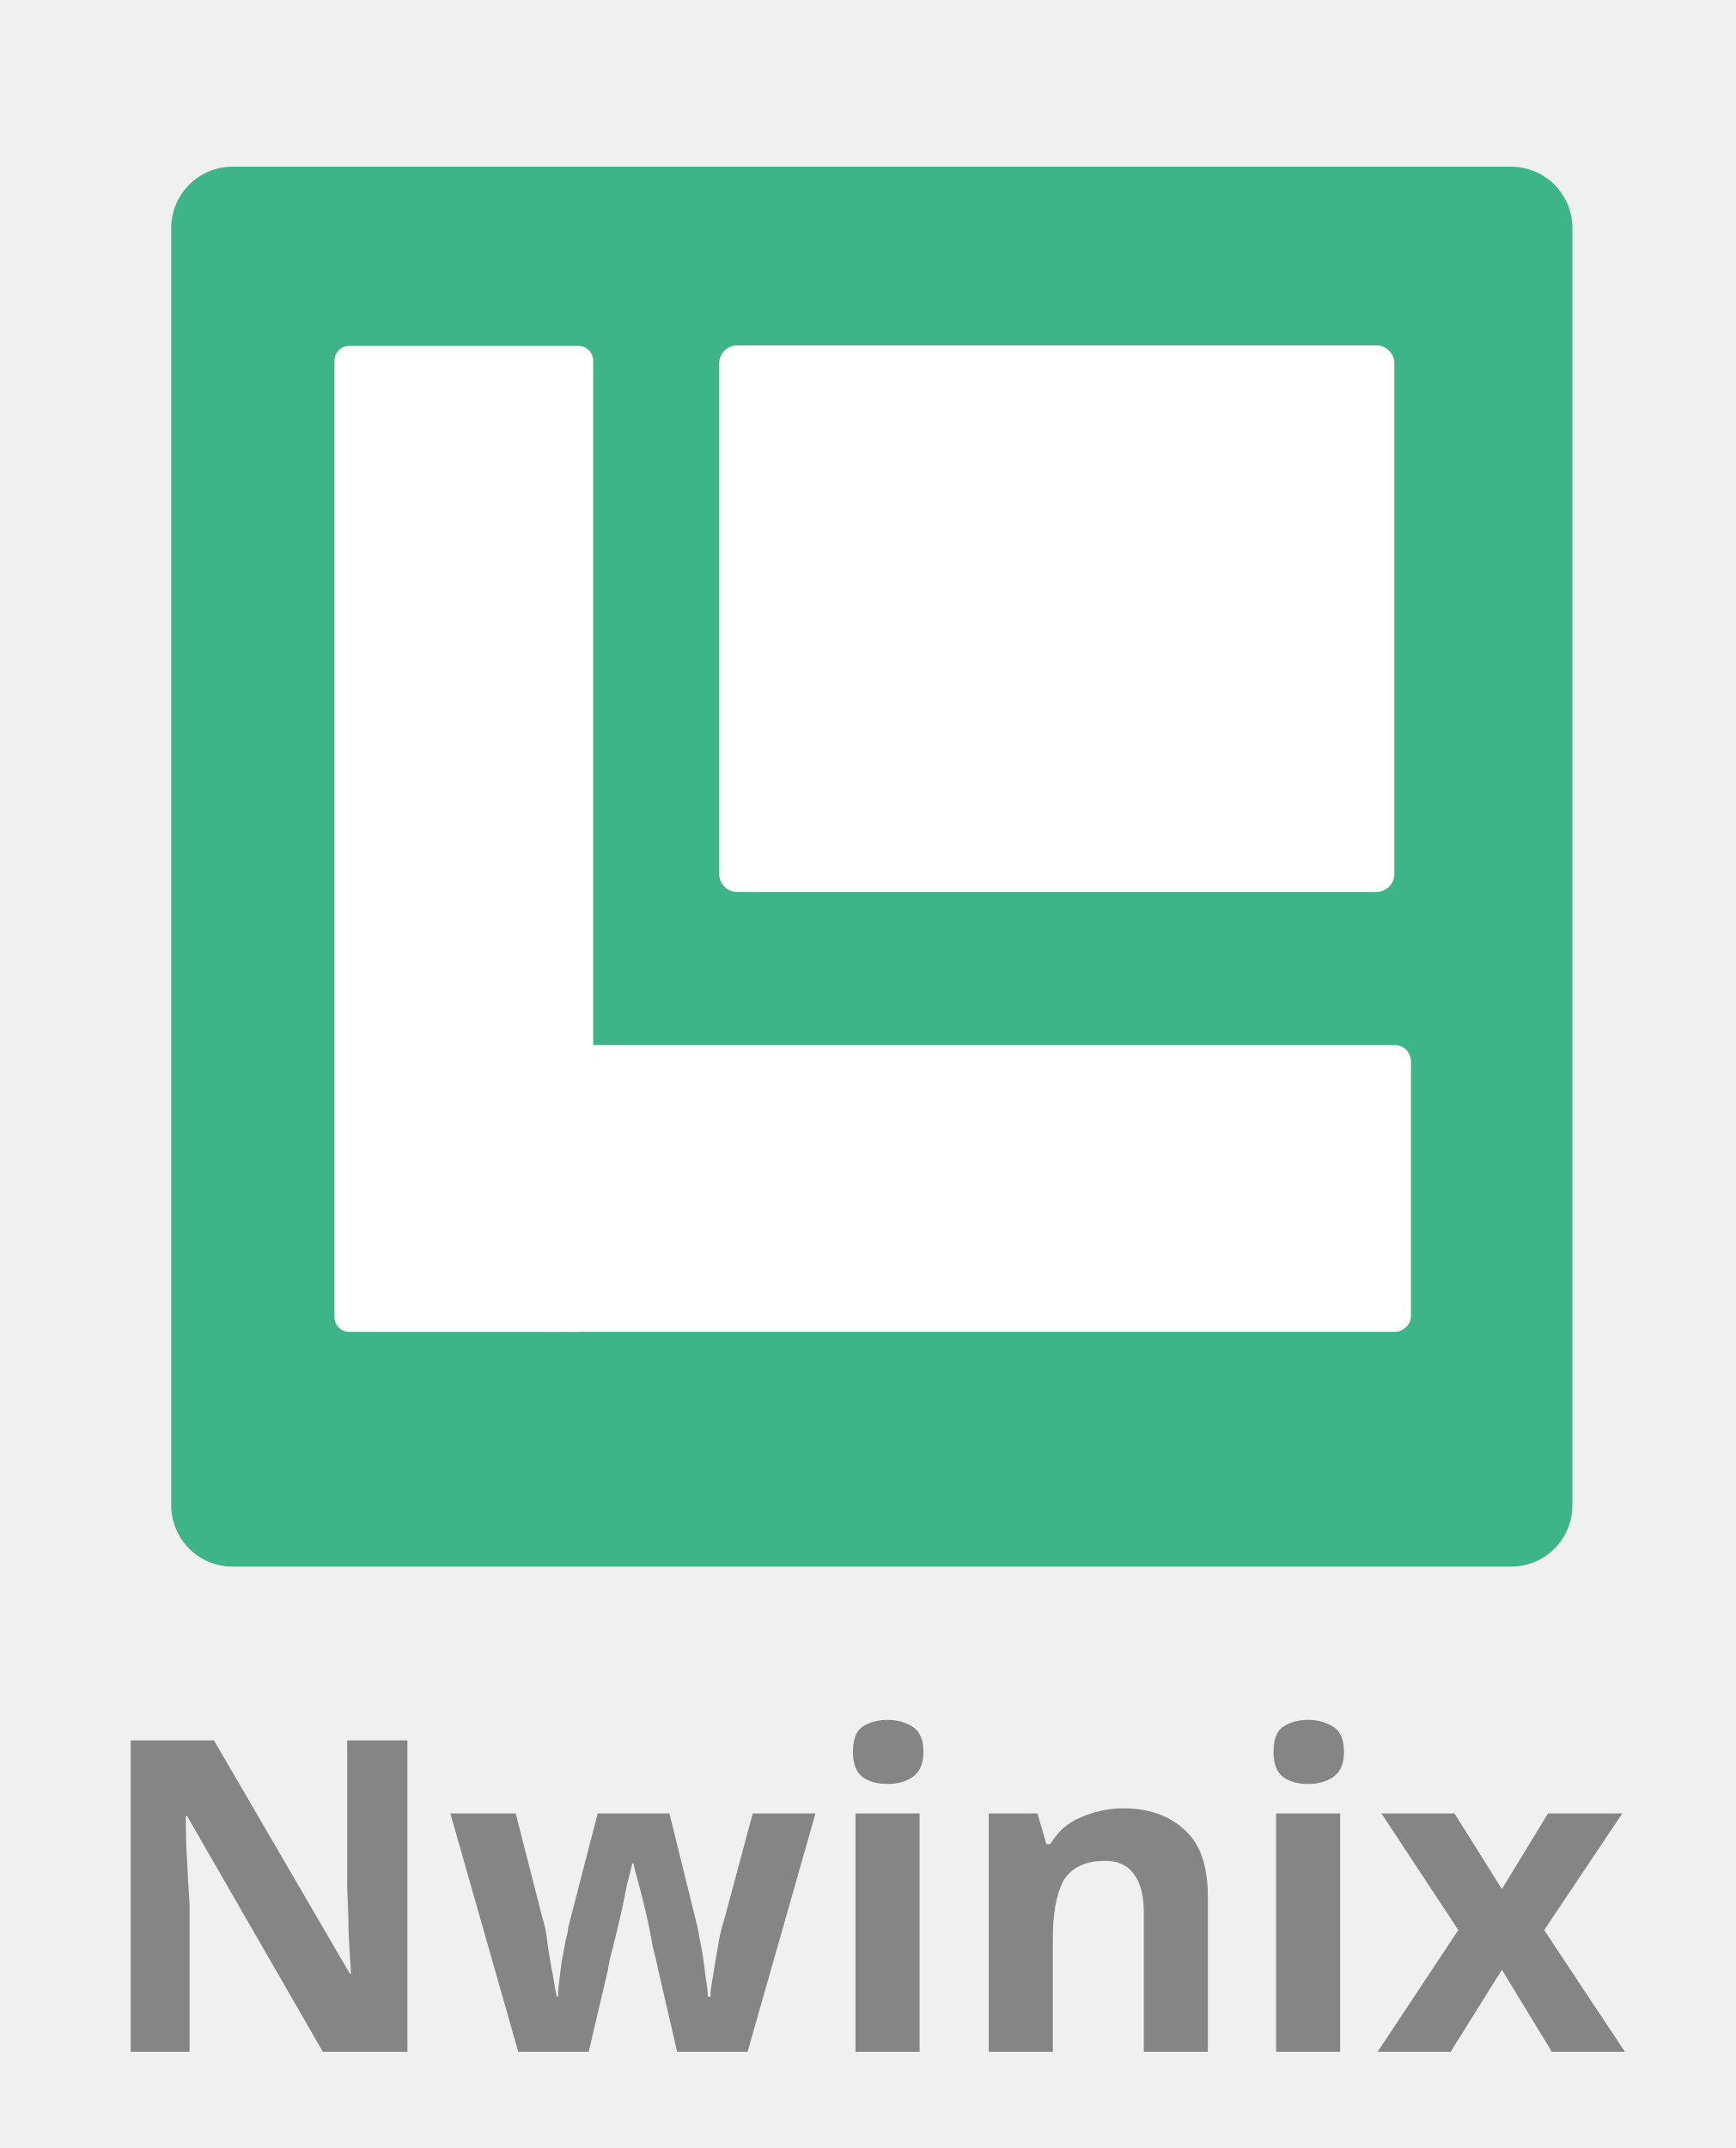
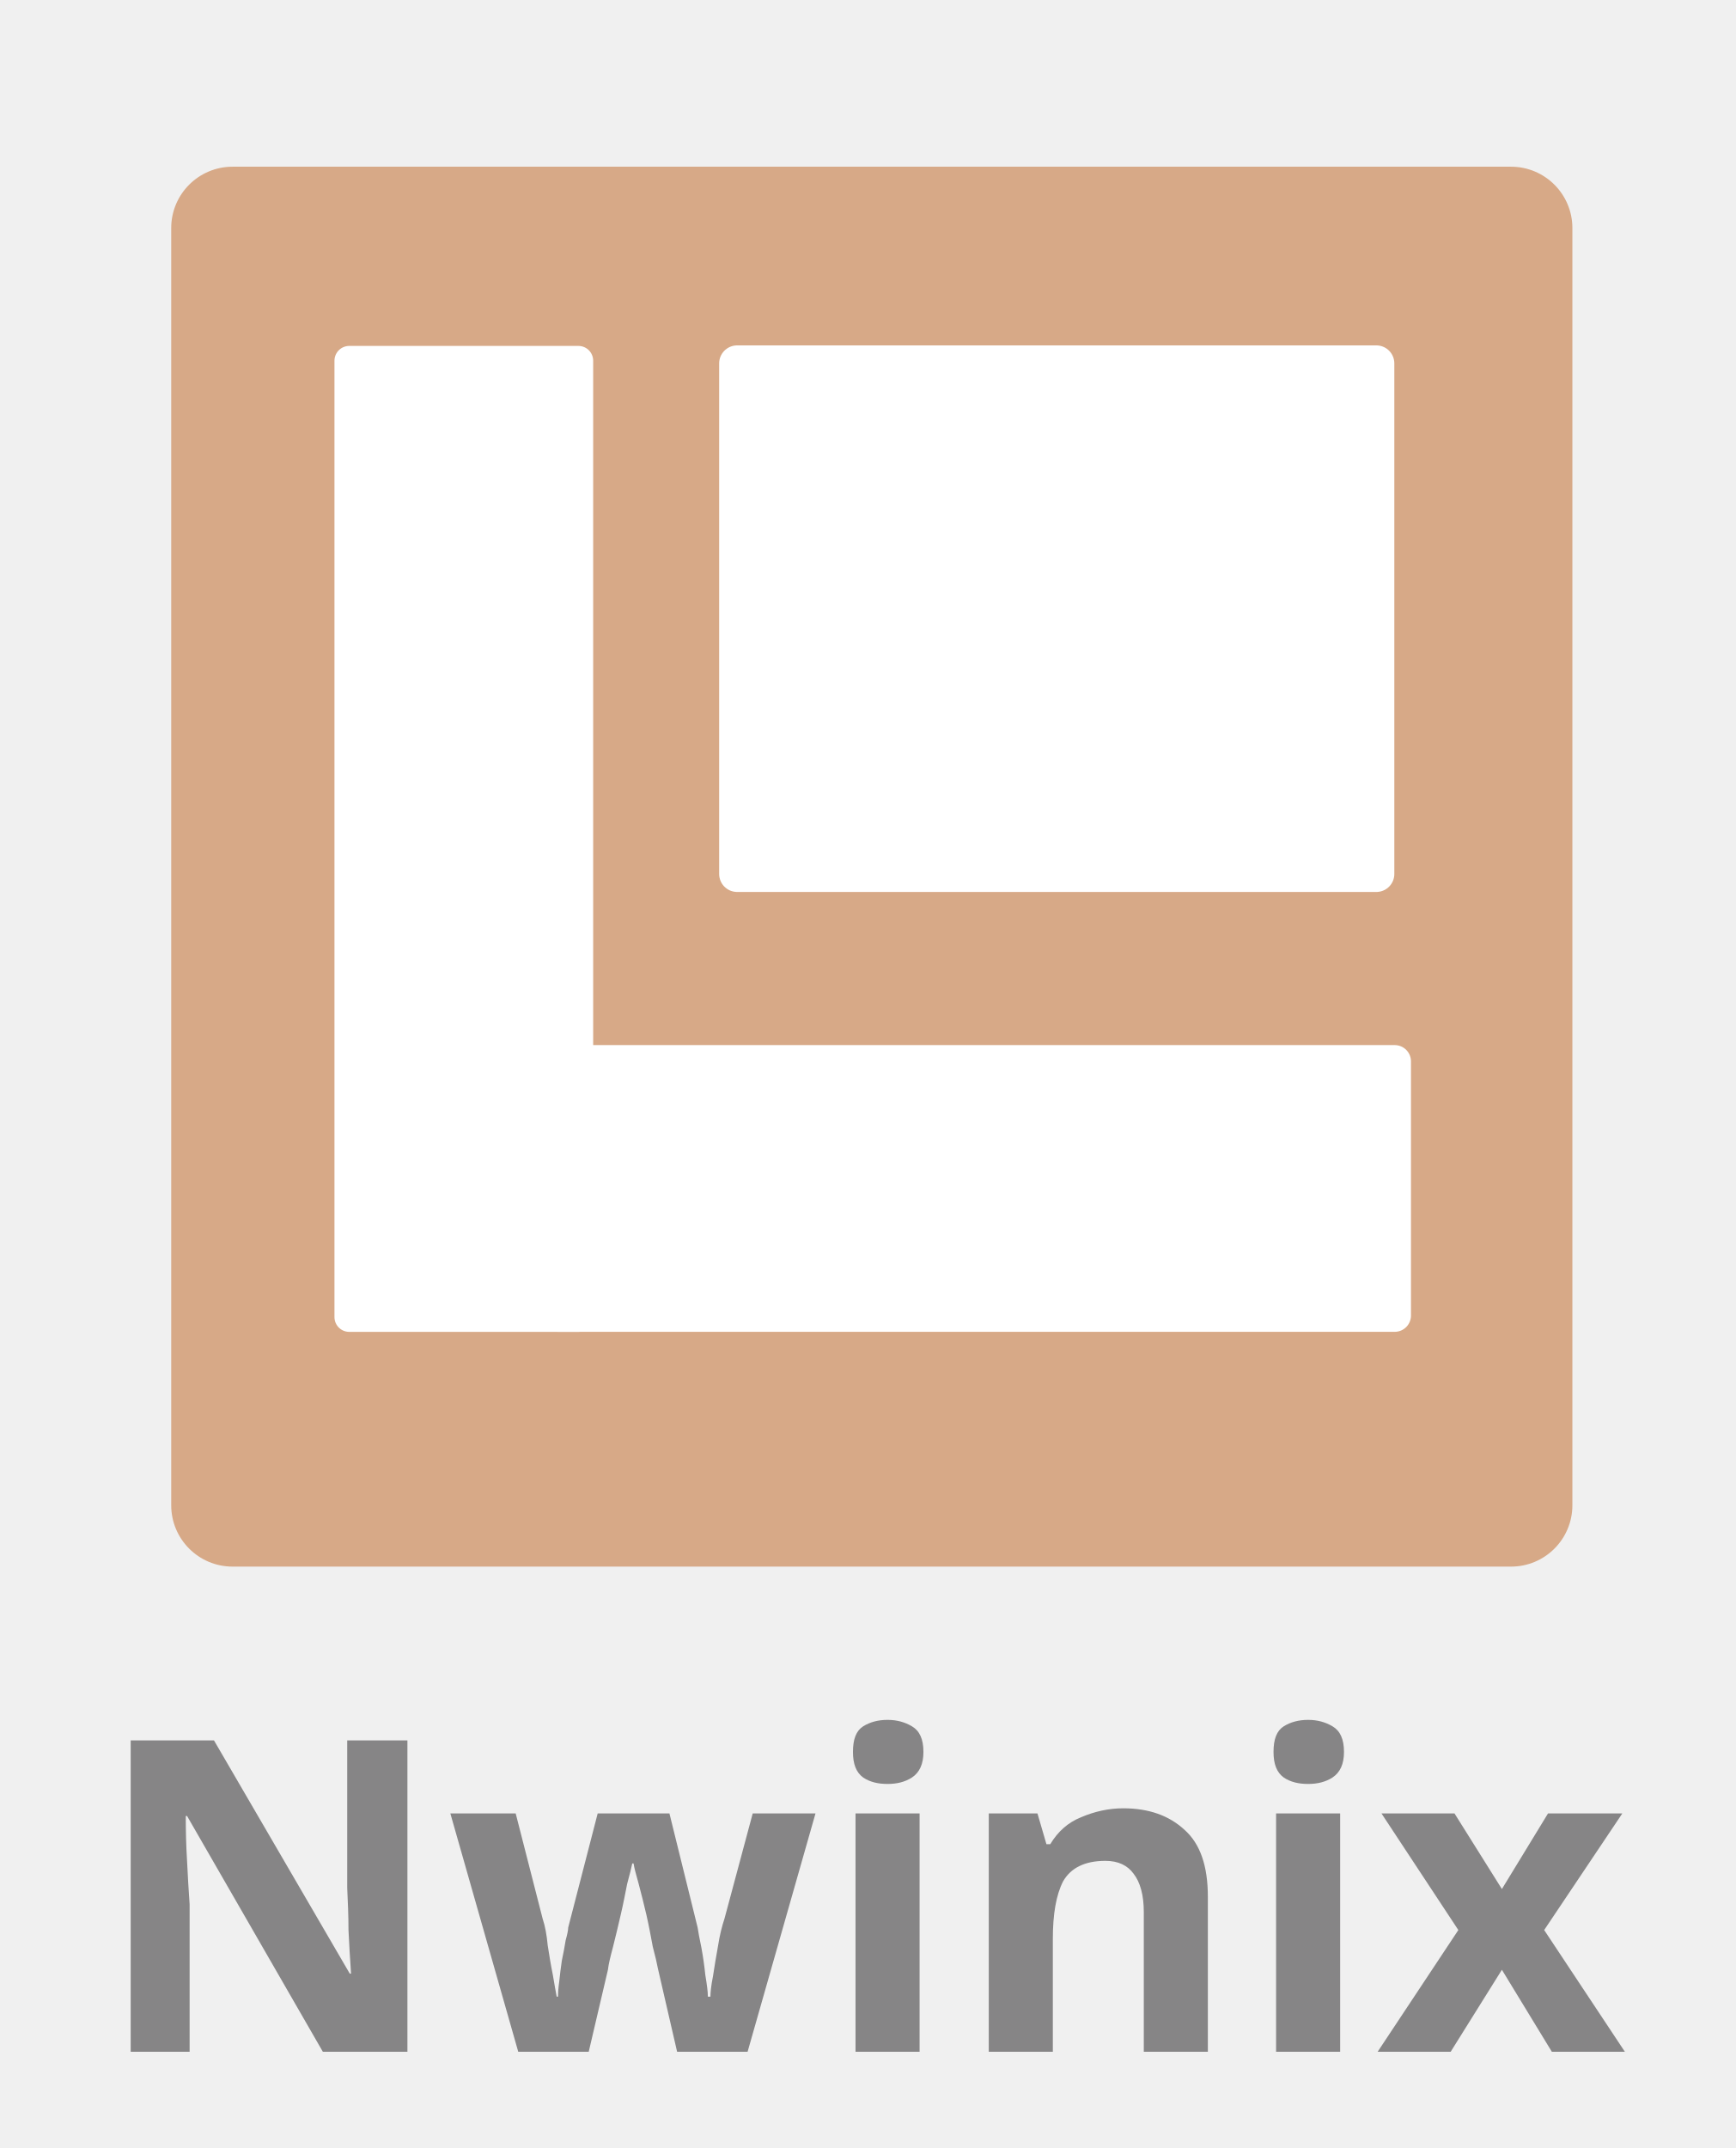
<svg xmlns="http://www.w3.org/2000/svg" viewBox="0 0 21.165 26.188" height="26.188" width="21.164" id="svg2" version="1.1">
  <defs id="defs6" />
-   <rect style="fill:#3eb489;fill-opacity:1;stroke:none;stroke-width:0.071;stroke-miterlimit:4;stroke-dasharray:none;stroke-opacity:1" id="rect819-3" width="17.088" height="17.068" x="2.088" y="2.032" ry="0.748" />
+   <rect style="fill:#d7a987;fill-opacity:1;stroke:none;stroke-width:0.071;stroke-miterlimit:4;stroke-dasharray:none;stroke-opacity:1" id="rect819-3" width="17.088" height="17.068" x="2.088" y="2.032" ry="0.748" />
  <rect style="fill:#ffffff;fill-opacity:1;stroke:#ffffff;stroke-width:0.439;stroke-linejoin:round;stroke-dasharray:none;stroke-opacity:1" id="rect9-5-91-1-0" width="7.795" height="6.225" x="8.99" y="4.43" />
  <rect style="fill:#ffffff;fill-opacity:1;stroke:#ffffff;stroke-width:0.36;stroke-linejoin:round;stroke-dasharray:none;stroke-opacity:1" id="rect5-8" width="2.795" height="11.661" x="4.259" y="4.397" />
  <rect style="fill:#ffffff;fill-opacity:1;stroke:#ffffff;stroke-width:0.397;stroke-linejoin:round;stroke-dasharray:none;stroke-opacity:1" id="rect5-8-4" width="3.099" height="10.197" x="12.94" y="-17.009" transform="rotate(90)" />
  <text xml:space="preserve" style="font-weight:bold;font-size:5.333px;line-height:1.136px;font-family:'Noto Sans';-inkscape-font-specification:'Noto Sans Bold';fill:#866870;stroke-width:0.744;stroke-linejoin:round;stroke-miterlimit:1" x="1.11" y="25.019" id="text1">
    <tspan id="tspan1" x="1.11" y="25.019" style="font-size:5.333px;line-height:1.136px;fill:#868586;fill-opacity:1">Nwinix</tspan>
  </text>
</svg>
